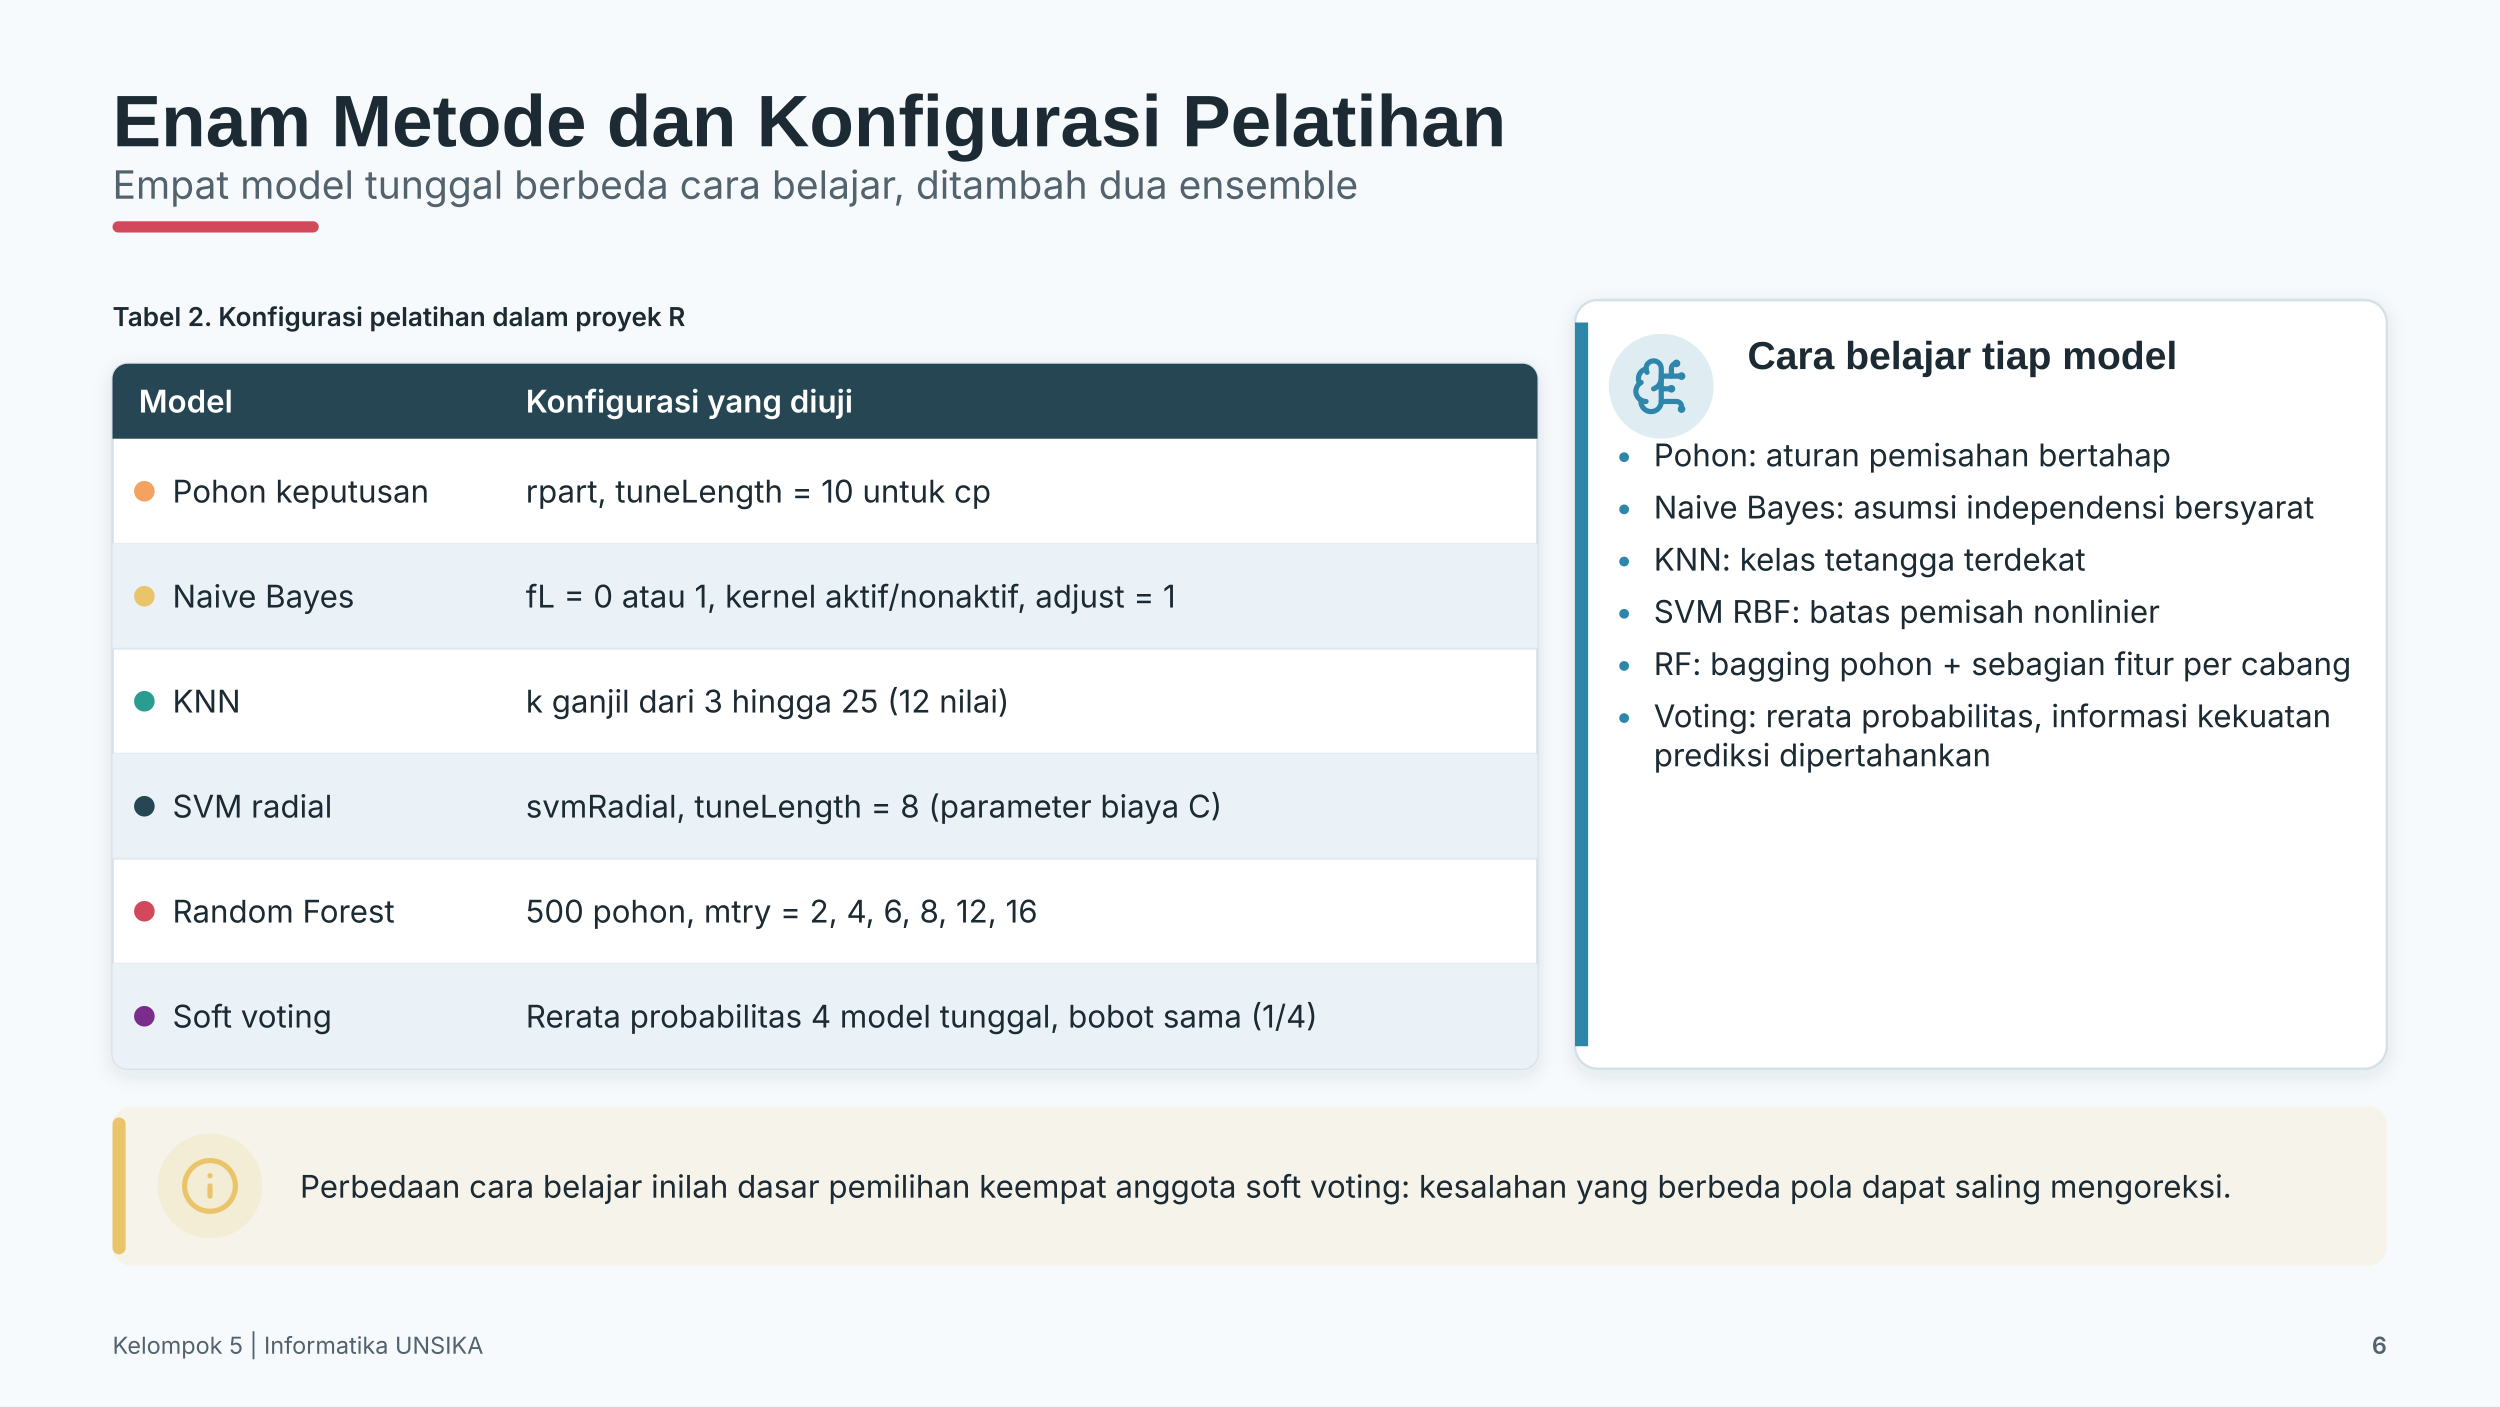
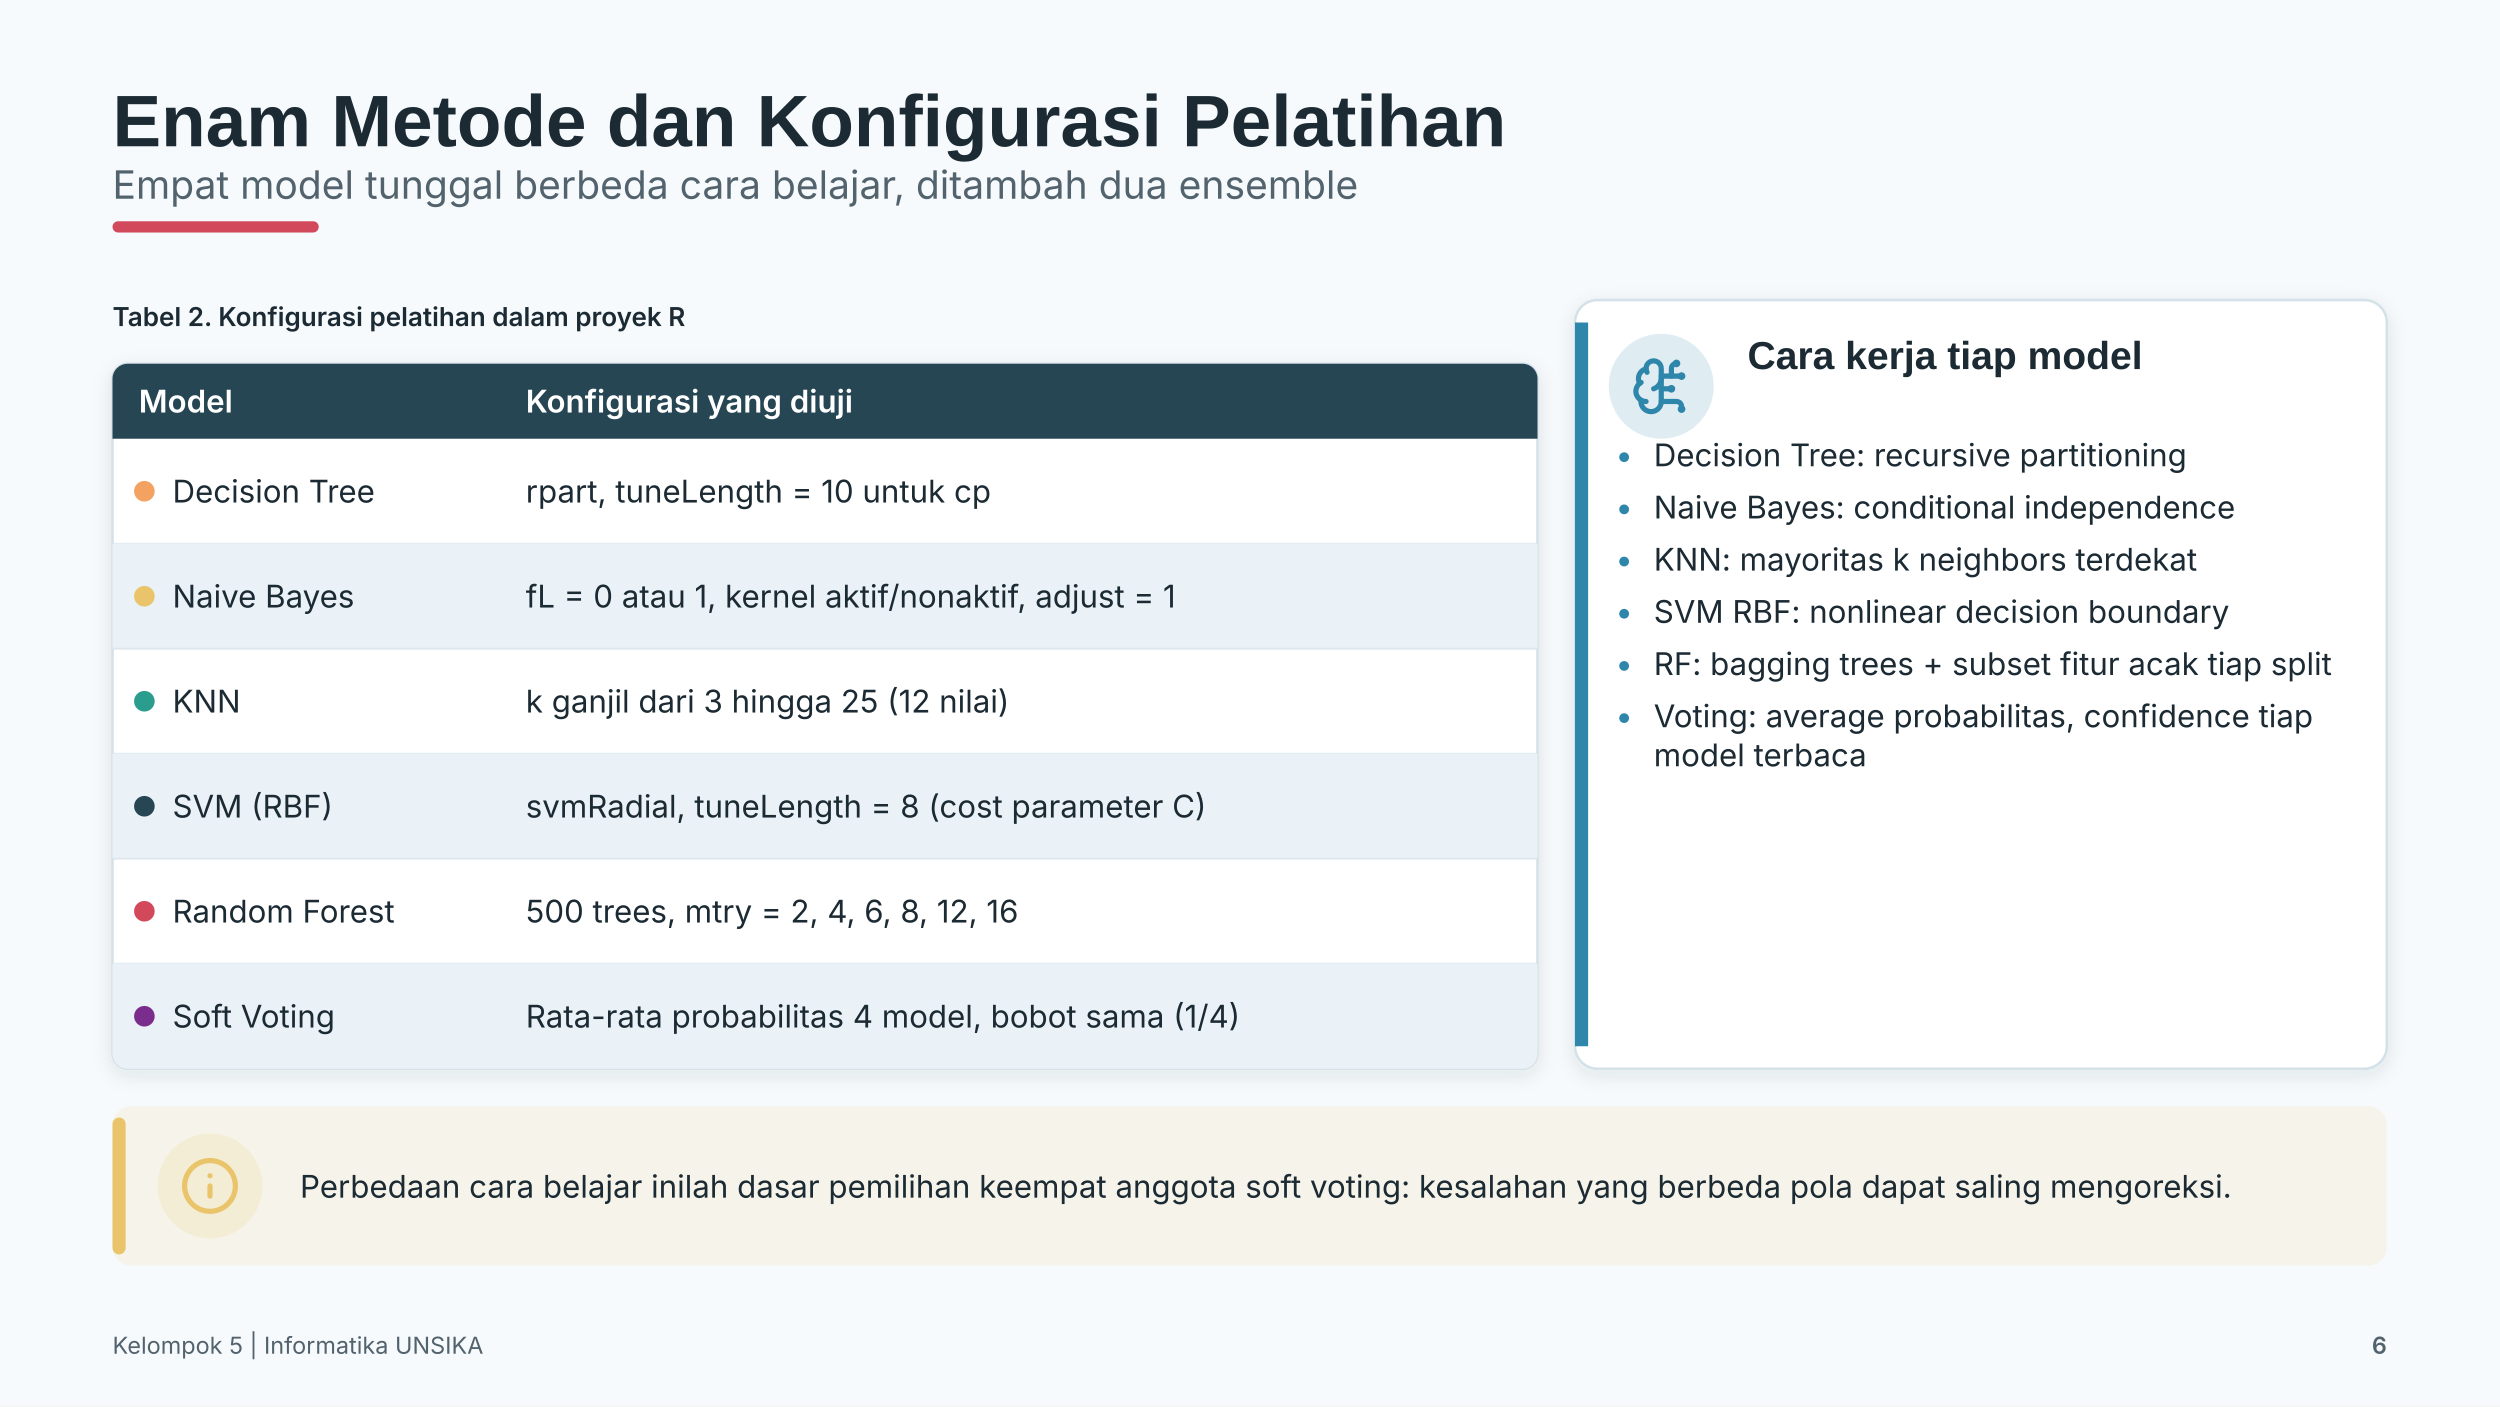
<svg xmlns="http://www.w3.org/2000/svg" width="1333.33" height="750.00" viewBox="0 0 1333.33 750.00">
  <defs>
    <filter id="soft" x="-20%" y="-20%" width="140%" height="140%">
      <feDropShadow dx="0" dy="3" stdDeviation="5" flood-color="#1B2A33" flood-opacity="0.10" />
    </filter>
  </defs>
  <rect x="0.00" y="0.00" width="1333.33" height="750.00" fill="#F7FAFC" />
  <text x="60.00" y="78.00" font-family="'Poppins','Calibri',Arial,sans-serif" font-size="38.89" font-weight="700" fill="#1B2A33">Enam Metode dan Konfigurasi Pelatihan</text>
  <text x="60.00" y="106.00" font-family="'Inter','Calibri',Arial,sans-serif" font-size="20.83" font-weight="400" fill="#52636E">Empat model tunggal berbeda cara belajar, ditambah dua ensemble</text>
  <rect x="60.00" y="118.00" width="110.00" height="6.00" fill="#D1495B" rx="3.00" />
  <text x="60.00" y="173.89" font-family="'Inter','Calibri',Arial,sans-serif" font-size="13.89" font-weight="600" fill="#1B2A33">Tabel 2. Konfigurasi pelatihan dalam proyek R</text>
  <clipPath id="tbl60_160">
    <rect x="60.00" y="194.00" width="760.00" height="376.00" rx="8" />
  </clipPath>
  <rect x="60.00" y="194.00" width="760.00" height="376.00" fill="#FFFFFF" rx="8.00" stroke="#D5E1E8" stroke-width="1.39" filter="url(#soft)" />
  <g clip-path="url(#tbl60_160)">
    <rect x="60.00" y="194.00" width="760.00" height="40.00" fill="#264653" />
    <text x="74.00" y="220.00" font-family="'Inter','Calibri',Arial,sans-serif" font-size="16.67" font-weight="600" fill="#FFFFFF">Model</text>
-     <text x="280.42" y="220.00" font-family="'Inter','Calibri',Arial,sans-serif" font-size="16.67" font-weight="600" fill="#FFFFFF">Konfigurasi yang diuji</text>
+     <text x="280.41" y="220.00" font-family="'Inter','Calibri',Arial,sans-serif" font-size="16.67" font-weight="600" fill="#FFFFFF">Konfigurasi yang diuji</text>
    <circle cx="77.00" cy="262.00" r="5.50" fill="#F4A261" />
-     <text x="92.00" y="268.00" font-family="'Inter','Calibri',Arial,sans-serif" font-size="16.67" font-weight="400" fill="#1B2A33">Pohon keputusan</text>
-     <text x="280.42" y="268.00" font-family="'Inter','Calibri',Arial,sans-serif" font-size="16.67" font-weight="400" fill="#1B2A33">rpart, tuneLength = 10 untuk cp</text>
+     <text x="92.00" y="268.00" font-family="'Inter','Calibri',Arial,sans-serif" font-size="16.67" font-weight="400" fill="#1B2A33">Decision Tree</text>
+     <text x="280.41" y="268.00" font-family="'Inter','Calibri',Arial,sans-serif" font-size="16.67" font-weight="400" fill="#1B2A33">rpart, tuneLength = 10 untuk cp</text>
    <line x1="60.00" y1="290.00" x2="820.00" y2="290.00" stroke="#D5E1E8" stroke-width="1.04" opacity="0.7" />
    <rect x="60.00" y="290.00" width="760.00" height="56.00" fill="#EAF2F7" />
    <circle cx="77.00" cy="318.00" r="5.50" fill="#E9C46A" />
    <text x="92.00" y="324.00" font-family="'Inter','Calibri',Arial,sans-serif" font-size="16.67" font-weight="400" fill="#1B2A33">Naive Bayes</text>
-     <text x="280.42" y="324.00" font-family="'Inter','Calibri',Arial,sans-serif" font-size="16.67" font-weight="400" fill="#1B2A33">fL = 0 atau 1, kernel aktif/nonaktif, adjust = 1</text>
+     <text x="280.41" y="324.00" font-family="'Inter','Calibri',Arial,sans-serif" font-size="16.67" font-weight="400" fill="#1B2A33">fL = 0 atau 1, kernel aktif/nonaktif, adjust = 1</text>
    <line x1="60.00" y1="346.00" x2="820.00" y2="346.00" stroke="#D5E1E8" stroke-width="1.04" opacity="0.7" />
    <circle cx="77.00" cy="374.00" r="5.50" fill="#2A9D8F" />
    <text x="92.00" y="380.00" font-family="'Inter','Calibri',Arial,sans-serif" font-size="16.67" font-weight="400" fill="#1B2A33">KNN</text>
-     <text x="280.42" y="380.00" font-family="'Inter','Calibri',Arial,sans-serif" font-size="16.67" font-weight="400" fill="#1B2A33">k ganjil dari 3 hingga 25 (12 nilai)</text>
+     <text x="280.41" y="380.00" font-family="'Inter','Calibri',Arial,sans-serif" font-size="16.67" font-weight="400" fill="#1B2A33">k ganjil dari 3 hingga 25 (12 nilai)</text>
    <line x1="60.00" y1="402.00" x2="820.00" y2="402.00" stroke="#D5E1E8" stroke-width="1.04" opacity="0.7" />
    <rect x="60.00" y="402.00" width="760.00" height="56.00" fill="#EAF2F7" />
    <circle cx="77.00" cy="430.00" r="5.50" fill="#264653" />
-     <text x="92.00" y="436.00" font-family="'Inter','Calibri',Arial,sans-serif" font-size="16.67" font-weight="400" fill="#1B2A33">SVM radial</text>
-     <text x="280.42" y="436.00" font-family="'Inter','Calibri',Arial,sans-serif" font-size="16.67" font-weight="400" fill="#1B2A33">svmRadial, tuneLength = 8 (parameter biaya C)</text>
+     <text x="92.00" y="436.00" font-family="'Inter','Calibri',Arial,sans-serif" font-size="16.67" font-weight="400" fill="#1B2A33">SVM (RBF)</text>
+     <text x="280.41" y="436.00" font-family="'Inter','Calibri',Arial,sans-serif" font-size="16.67" font-weight="400" fill="#1B2A33">svmRadial, tuneLength = 8 (cost parameter C)</text>
    <line x1="60.00" y1="458.00" x2="820.00" y2="458.00" stroke="#D5E1E8" stroke-width="1.04" opacity="0.7" />
    <circle cx="77.00" cy="486.00" r="5.50" fill="#D1495B" />
    <text x="92.00" y="492.00" font-family="'Inter','Calibri',Arial,sans-serif" font-size="16.67" font-weight="400" fill="#1B2A33">Random Forest</text>
-     <text x="280.42" y="492.00" font-family="'Inter','Calibri',Arial,sans-serif" font-size="16.67" font-weight="400" fill="#1B2A33">500 pohon, mtry = 2, 4, 6, 8, 12, 16</text>
+     <text x="280.41" y="492.00" font-family="'Inter','Calibri',Arial,sans-serif" font-size="16.67" font-weight="400" fill="#1B2A33">500 trees, mtry = 2, 4, 6, 8, 12, 16</text>
    <line x1="60.00" y1="514.00" x2="820.00" y2="514.00" stroke="#D5E1E8" stroke-width="1.04" opacity="0.7" />
    <rect x="60.00" y="514.00" width="760.00" height="56.00" fill="#EAF2F7" />
    <circle cx="77.00" cy="542.00" r="5.50" fill="#7B2D8E" />
-     <text x="92.00" y="548.00" font-family="'Inter','Calibri',Arial,sans-serif" font-size="16.67" font-weight="400" fill="#1B2A33">Soft voting</text>
-     <text x="280.42" y="548.00" font-family="'Inter','Calibri',Arial,sans-serif" font-size="16.67" font-weight="400" fill="#1B2A33">Rerata probabilitas 4 model tunggal, bobot sama (1/4)</text>
+     <text x="92.00" y="548.00" font-family="'Inter','Calibri',Arial,sans-serif" font-size="16.67" font-weight="400" fill="#1B2A33">Soft Voting</text>
+     <text x="280.41" y="548.00" font-family="'Inter','Calibri',Arial,sans-serif" font-size="16.67" font-weight="400" fill="#1B2A33">Rata-rata probabilitas 4 model, bobot sama (1/4)</text>
  </g>
  <rect x="840.00" y="160.00" width="433.00" height="410.00" fill="#FFFFFF" rx="12.00" stroke="#D5E1E8" stroke-width="1.39" filter="url(#soft)" />
  <rect x="840.00" y="172.00" width="7.00" height="386.00" fill="#2E86AB" />
  <circle cx="886.00" cy="206.00" r="28.00" fill="#2E86AB" fill-opacity="0.15" />
  <g transform="translate(869.76,189.76) scale(1.3533)" fill="none" stroke="#2E86AB" stroke-width="2.053" stroke-linecap="round" stroke-linejoin="round">
    <path d="M12 5a3 3 0 1 0-5.997.125 4 4 0 0 0-2.526 5.77 4 4 0 0 0 .556 6.588A4 4 0 1 0 12 18Z" />
    <path d="M9 13a4.5 4.5 0 0 0 3-4" />
    <path d="M6.003 5.125A3 3 0 0 0 6.401 6.5" />
    <path d="M3.477 10.896a4 4 0 0 1 .585-.396" />
    <path d="M6 18a4 4 0 0 1-1.967-.516" />
    <path d="M12 13h4" />
    <path d="M12 18h6a2 2 0 0 1 2 2v1" />
    <path d="M12 8h8" />
    <path d="M16 8V5a2 2 0 0 1 2-2" />
    <circle cx="16" cy="13" r=".5" />
    <circle cx="18" cy="3" r=".5" />
    <circle cx="20" cy="21" r=".5" />
    <circle cx="20" cy="8" r=".5" />
  </g>
-   <text x="932.00" y="196.83" font-family="'Poppins','Calibri',Arial,sans-serif" font-size="20.83" font-weight="600" fill="#1B2A33">Cara belajar tiap model</text>
+   <text x="932.00" y="196.83" font-family="'Poppins','Calibri',Arial,sans-serif" font-size="20.83" font-weight="600" fill="#1B2A33">Cara kerja tiap model</text>
  <text x="862.00" y="248.67" font-family="'Inter','Calibri',Arial,sans-serif" font-size="16.67" font-weight="600" fill="#2E86AB">•</text>
-   <text x="882.00" y="248.67" font-family="'Inter','Calibri',Arial,sans-serif" font-size="16.67" font-weight="400" fill="#1B2A33">Pohon: aturan pemisahan bertahap</text>
+   <text x="882.00" y="248.67" font-family="'Inter','Calibri',Arial,sans-serif" font-size="16.67" font-weight="400" fill="#1B2A33">Decision Tree: recursive partitioning</text>
  <text x="862.00" y="276.50" font-family="'Inter','Calibri',Arial,sans-serif" font-size="16.67" font-weight="600" fill="#2E86AB">•</text>
-   <text x="882.00" y="276.50" font-family="'Inter','Calibri',Arial,sans-serif" font-size="16.67" font-weight="400" fill="#1B2A33">Naive Bayes: asumsi independensi bersyarat</text>
+   <text x="882.00" y="276.50" font-family="'Inter','Calibri',Arial,sans-serif" font-size="16.67" font-weight="400" fill="#1B2A33">Naive Bayes: conditional independence</text>
  <text x="862.00" y="304.33" font-family="'Inter','Calibri',Arial,sans-serif" font-size="16.67" font-weight="600" fill="#2E86AB">•</text>
-   <text x="882.00" y="304.33" font-family="'Inter','Calibri',Arial,sans-serif" font-size="16.67" font-weight="400" fill="#1B2A33">KNN: kelas tetangga terdekat</text>
+   <text x="882.00" y="304.33" font-family="'Inter','Calibri',Arial,sans-serif" font-size="16.67" font-weight="400" fill="#1B2A33">KNN: mayoritas k neighbors terdekat</text>
  <text x="862.00" y="332.17" font-family="'Inter','Calibri',Arial,sans-serif" font-size="16.67" font-weight="600" fill="#2E86AB">•</text>
-   <text x="882.00" y="332.17" font-family="'Inter','Calibri',Arial,sans-serif" font-size="16.67" font-weight="400" fill="#1B2A33">SVM RBF: batas pemisah nonlinier</text>
+   <text x="882.00" y="332.17" font-family="'Inter','Calibri',Arial,sans-serif" font-size="16.67" font-weight="400" fill="#1B2A33">SVM RBF: nonlinear decision boundary</text>
  <text x="862.00" y="360.00" font-family="'Inter','Calibri',Arial,sans-serif" font-size="16.67" font-weight="600" fill="#2E86AB">•</text>
-   <text x="882.00" y="360.00" font-family="'Inter','Calibri',Arial,sans-serif" font-size="16.67" font-weight="400" fill="#1B2A33">RF: bagging pohon + sebagian fitur per cabang</text>
+   <text x="882.00" y="360.00" font-family="'Inter','Calibri',Arial,sans-serif" font-size="16.67" font-weight="400" fill="#1B2A33">RF: bagging trees + subset fitur acak tiap split</text>
  <text x="862.00" y="387.83" font-family="'Inter','Calibri',Arial,sans-serif" font-size="16.67" font-weight="600" fill="#2E86AB">•</text>
-   <text x="882.00" y="387.83" font-family="'Inter','Calibri',Arial,sans-serif" font-size="16.67" font-weight="400" fill="#1B2A33">Voting: rerata probabilitas, informasi kekuatan</text>
-   <text x="882.00" y="408.67" font-family="'Inter','Calibri',Arial,sans-serif" font-size="16.67" font-weight="400" fill="#1B2A33">prediksi dipertahankan</text>
+   <text x="882.00" y="387.83" font-family="'Inter','Calibri',Arial,sans-serif" font-size="16.67" font-weight="400" fill="#1B2A33">Voting: average probabilitas, confidence tiap</text>
+   <text x="882.00" y="408.67" font-family="'Inter','Calibri',Arial,sans-serif" font-size="16.67" font-weight="400" fill="#1B2A33">model terbaca</text>
  <rect x="60.00" y="590.00" width="1213.00" height="85.00" fill="#E9C46A" rx="10.00" fill-opacity="0.12" />
  <rect x="60.00" y="596.00" width="7.00" height="73.00" fill="#E9C46A" rx="3.50" />
  <circle cx="112.00" cy="632.50" r="28.00" fill="#E9C46A" fill-opacity="0.15" />
  <g transform="translate(95.76,616.26) scale(1.3533)" fill="none" stroke="#E9C46A" stroke-width="2.053" stroke-linecap="round" stroke-linejoin="round">
    <circle cx="12" cy="12" r="10" />
    <path d="M12 16v-4" />
    <path d="M12 8h.01" />
  </g>
  <text x="160.00" y="638.75" font-family="'Inter','Calibri',Arial,sans-serif" font-size="16.67" font-weight="400" fill="#1B2A33">Perbedaan cara belajar inilah dasar pemilihan keempat anggota soft voting: kesalahan yang berbeda pola dapat saling mengoreksi.</text>
  <text x="60.00" y="722.00" font-family="'Inter','Calibri',Arial,sans-serif" font-size="12.50" font-weight="400" fill="#52636E">Kelompok 5 | Informatika UNSIKA</text>
  <text x="1273.00" y="722.00" font-family="'Inter','Calibri',Arial,sans-serif" font-size="12.50" font-weight="600" fill="#52636E" text-anchor="end">6</text>
</svg>
